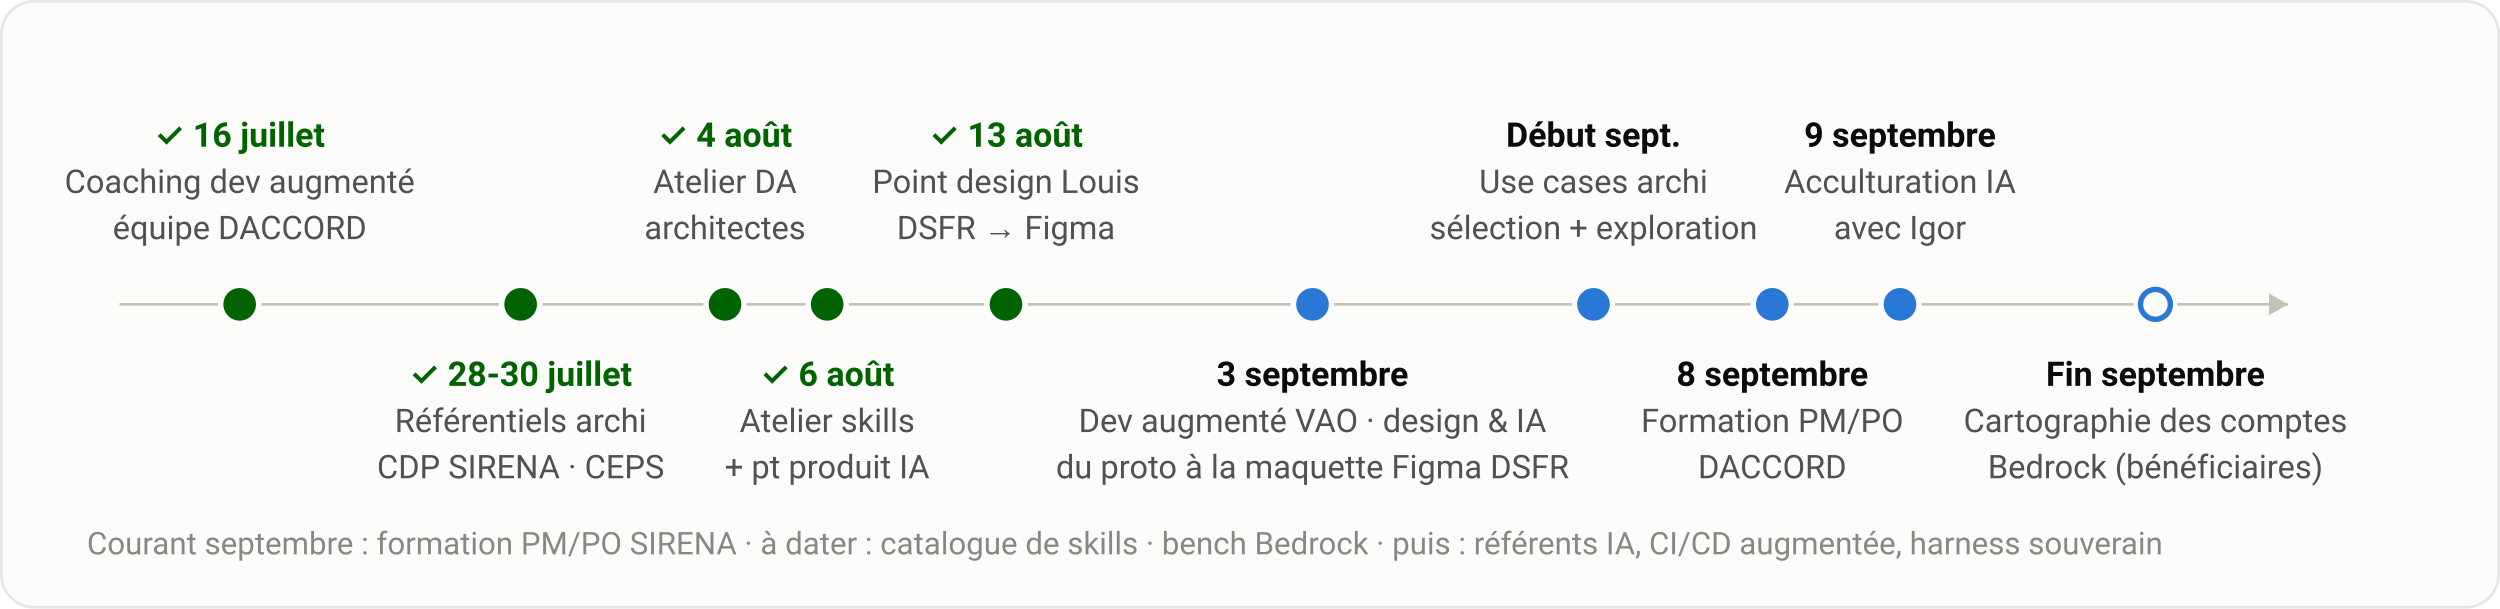
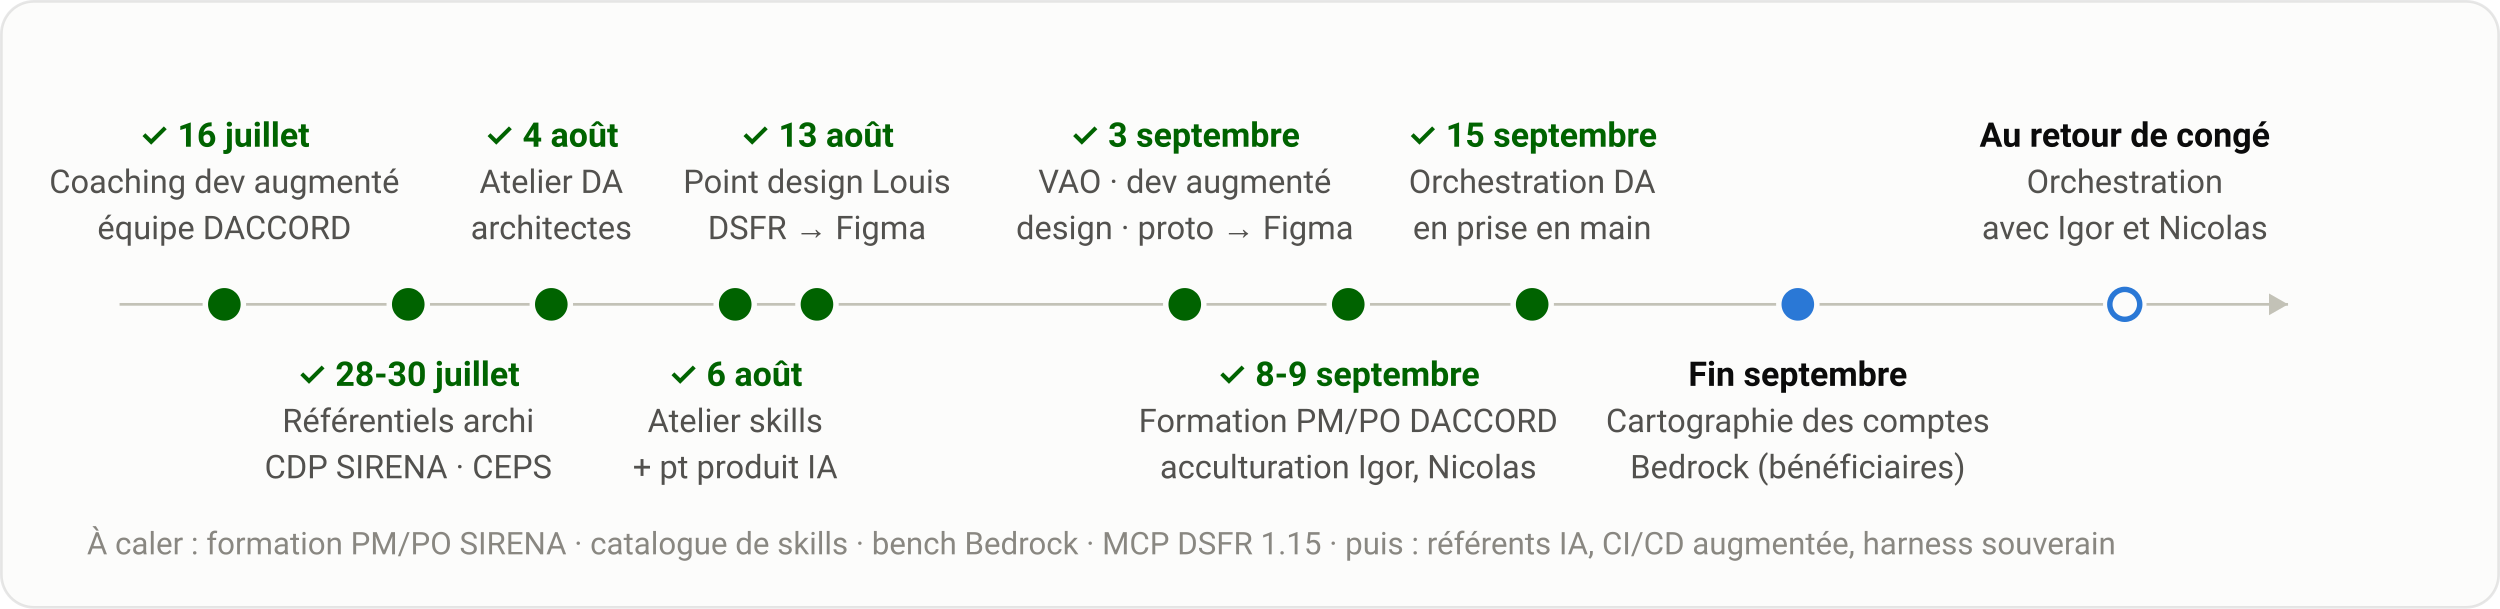
<svg xmlns="http://www.w3.org/2000/svg" width="920" height="224" viewBox="0 0 920 224" font-family="-apple-system,'Segoe UI',system-ui,Roboto,'Helvetica Neue',Arial,sans-serif">
  <rect x="0.5" y="0.5" width="919" height="223" rx="12" fill="#fcfcfb" stroke="rgba(11,11,11,0.10)" />
  <line x1="44" y1="112" x2="842" y2="112" stroke="#c3c2b7" stroke-width="1" />
  <path d="M842,112 l-7,-4 v8 z" fill="#c3c2b7" />
-   <circle cx="88.2" cy="112" r="8" fill="#fcfcfb" />
-   <circle cx="88.2" cy="112" r="6" fill="#006300" />
-   <text x="88.2" y="54" font-size="12.5" fill="#006300" font-weight="600" text-anchor="middle">✓ 16 juillet</text>
-   <text x="88.2" y="71" font-size="12" fill="#52514e" font-weight="normal" text-anchor="middle">Coaching dev augmenté</text>
-   <text x="88.2" y="88" font-size="12" fill="#52514e" font-weight="normal" text-anchor="middle">équipe DACCORD</text>
-   <circle cx="191.6" cy="112" r="8" fill="#fcfcfb" />
-   <circle cx="191.6" cy="112" r="6" fill="#006300" />
-   <text x="191.6" y="142" font-size="12.5" fill="#006300" font-weight="600" text-anchor="middle">✓ 28-30 juillet</text>
-   <text x="191.6" y="159" font-size="12" fill="#52514e" font-weight="normal" text-anchor="middle">Référentiels archi</text>
-   <text x="191.6" y="176" font-size="12" fill="#52514e" font-weight="normal" text-anchor="middle">CDP SIRENA · CEPS</text>
-   <circle cx="266.8" cy="112" r="8" fill="#fcfcfb" />
-   <circle cx="266.8" cy="112" r="6" fill="#006300" />
-   <text x="266.8" y="54" font-size="12.5" fill="#006300" font-weight="600" text-anchor="middle">✓ 4 août</text>
-   <text x="266.8" y="71" font-size="12" fill="#52514e" font-weight="normal" text-anchor="middle">Atelier DA</text>
-   <text x="266.8" y="88" font-size="12" fill="#52514e" font-weight="normal" text-anchor="middle">architectes</text>
-   <circle cx="304.4" cy="112" r="8" fill="#fcfcfb" />
-   <circle cx="304.4" cy="112" r="6" fill="#006300" />
-   <text x="304.4" y="142" font-size="12.5" fill="#006300" font-weight="600" text-anchor="middle">✓ 6 août</text>
-   <text x="304.4" y="159" font-size="12" fill="#52514e" font-weight="normal" text-anchor="middle">Atelier skills</text>
-   <text x="304.4" y="176" font-size="12" fill="#52514e" font-weight="normal" text-anchor="middle">+ pt produit IA</text>
-   <circle cx="370.2" cy="112" r="8" fill="#fcfcfb" />
-   <circle cx="370.2" cy="112" r="6" fill="#006300" />
-   <text x="370.2" y="54" font-size="12.5" fill="#006300" font-weight="600" text-anchor="middle">✓ 13 août</text>
-   <text x="370.2" y="71" font-size="12" fill="#52514e" font-weight="normal" text-anchor="middle">Point design Louis</text>
-   <text x="370.2" y="88" font-size="12" fill="#52514e" font-weight="normal" text-anchor="middle">DSFR → Figma</text>
-   <circle cx="483.0" cy="112" r="8" fill="#fcfcfb" />
-   <circle cx="483.0" cy="112" r="6" fill="#2a78d6" />
-   <text x="483.0" y="142" font-size="12.5" fill="#0b0b0b" font-weight="600" text-anchor="middle">3 septembre</text>
-   <text x="483.0" y="159" font-size="12" fill="#52514e" font-weight="normal" text-anchor="middle">Dev augmenté VAO · design &amp; IA</text>
-   <text x="483.0" y="176" font-size="12" fill="#52514e" font-weight="normal" text-anchor="middle">du proto à la maquette Figma DSFR</text>
-   <circle cx="586.4" cy="112" r="8" fill="#fcfcfb" />
-   <circle cx="586.4" cy="112" r="6" fill="#2a78d6" />
-   <text x="586.4" y="54" font-size="12.5" fill="#0b0b0b" font-weight="600" text-anchor="middle">Début sept.</text>
-   <text x="586.4" y="71" font-size="12" fill="#52514e" font-weight="normal" text-anchor="middle">Use cases archi</text>
-   <text x="586.4" y="88" font-size="12" fill="#52514e" font-weight="normal" text-anchor="middle">sélection + exploration</text>
-   <circle cx="652.2" cy="112" r="8" fill="#fcfcfb" />
-   <circle cx="652.2" cy="112" r="6" fill="#2a78d6" />
-   <text x="652.2" y="142" font-size="12.5" fill="#0b0b0b" font-weight="600" text-anchor="middle">8 septembre</text>
-   <text x="652.2" y="159" font-size="12" fill="#52514e" font-weight="normal" text-anchor="middle">Formation PM/PO</text>
-   <text x="652.2" y="176" font-size="12" fill="#52514e" font-weight="normal" text-anchor="middle">DACCORD</text>
-   <circle cx="699.2" cy="112" r="8" fill="#fcfcfb" />
-   <circle cx="699.2" cy="112" r="6" fill="#2a78d6" />
-   <text x="699.2" y="54" font-size="12.5" fill="#0b0b0b" font-weight="600" text-anchor="middle">9 septembre</text>
-   <text x="699.2" y="71" font-size="12" fill="#52514e" font-weight="normal" text-anchor="middle">Acculturation IA</text>
-   <text x="699.2" y="88" font-size="12" fill="#52514e" font-weight="normal" text-anchor="middle">avec Igor</text>
-   <circle cx="793.2" cy="112" r="8" fill="#fcfcfb" />
-   <circle cx="793.2" cy="112" r="5.5" fill="#fcfcfb" stroke="#2a78d6" stroke-width="2" />
-   <text x="793.2" y="142" font-size="12.5" fill="#0b0b0b" font-weight="600" text-anchor="middle">Fin septembre</text>
-   <text x="793.2" y="159" font-size="12" fill="#52514e" font-weight="normal" text-anchor="middle">Cartographie des comptes</text>
-   <text x="793.2" y="176" font-size="12" fill="#52514e" font-weight="normal" text-anchor="middle">Bedrock (bénéficiaires)</text>
-   <text x="32" y="204" font-size="11.5" fill="#898781" font-weight="normal" text-anchor="start">Courant septembre : formation PM/PO SIRENA · à dater : catalogue de skills · bench Bedrock · puis : référents IA, CI/CD augmentée, harness souverain</text>
+   <circle cx="82.56" cy="112" r="8" fill="#fcfcfb" />
+   <circle cx="82.56" cy="112" r="6" fill="#006300" />
+   <text x="82.56" y="54" font-size="12.5" fill="#006300" font-weight="600" text-anchor="middle">✓ 16 juillet</text>
+   <text x="82.56" y="71" font-size="12" fill="#52514e" font-weight="normal" text-anchor="middle">Coaching dev augmenté</text>
+   <text x="82.56" y="88" font-size="12" fill="#52514e" font-weight="normal" text-anchor="middle">équipe DACCORD</text>
+   <circle cx="150.24" cy="112" r="8" fill="#fcfcfb" />
+   <circle cx="150.24" cy="112" r="6" fill="#006300" />
+   <text x="150.24" y="142" font-size="12.5" fill="#006300" font-weight="600" text-anchor="middle">✓ 28-30 juillet</text>
+   <text x="150.24" y="159" font-size="12" fill="#52514e" font-weight="normal" text-anchor="middle">Référentiels archi</text>
+   <text x="150.24" y="176" font-size="12" fill="#52514e" font-weight="normal" text-anchor="middle">CDP SIRENA · CEPS</text>
+   <circle cx="202.88" cy="112" r="8" fill="#fcfcfb" />
+   <circle cx="202.88" cy="112" r="6" fill="#006300" />
+   <text x="202.88" y="54" font-size="12.5" fill="#006300" font-weight="600" text-anchor="middle">✓ 4 août</text>
+   <text x="202.88" y="71" font-size="12" fill="#52514e" font-weight="normal" text-anchor="middle">Atelier DA</text>
+   <text x="202.88" y="88" font-size="12" fill="#52514e" font-weight="normal" text-anchor="middle">architectes</text>
+   <circle cx="270.56" cy="112" r="8" fill="#fcfcfb" />
+   <circle cx="270.56" cy="112" r="6" fill="#006300" />
+   <text x="270.56" y="142" font-size="12.5" fill="#006300" font-weight="600" text-anchor="middle">✓ 6 août</text>
+   <text x="270.56" y="159" font-size="12" fill="#52514e" font-weight="normal" text-anchor="middle">Atelier skills</text>
+   <text x="270.56" y="176" font-size="12" fill="#52514e" font-weight="normal" text-anchor="middle">+ pt produit IA</text>
+   <circle cx="300.64" cy="112" r="8" fill="#fcfcfb" />
+   <circle cx="300.64" cy="112" r="6" fill="#006300" />
+   <text x="300.64" y="54" font-size="12.5" fill="#006300" font-weight="600" text-anchor="middle">✓ 13 août</text>
+   <text x="300.64" y="71" font-size="12" fill="#52514e" font-weight="normal" text-anchor="middle">Point design Louis</text>
+   <text x="300.64" y="88" font-size="12" fill="#52514e" font-weight="normal" text-anchor="middle">DSFR → Figma</text>
+   <circle cx="436.0" cy="112" r="8" fill="#fcfcfb" />
+   <circle cx="436.0" cy="112" r="6" fill="#006300" />
+   <text x="436.0" y="54" font-size="12.5" fill="#006300" font-weight="600" text-anchor="middle">✓ 3 septembre</text>
+   <text x="436.0" y="71" font-size="12" fill="#52514e" font-weight="normal" text-anchor="middle">VAO · dev augmenté</text>
+   <text x="436.0" y="88" font-size="12" fill="#52514e" font-weight="normal" text-anchor="middle">design · proto → Figma</text>
+   <circle cx="496.16" cy="112" r="8" fill="#fcfcfb" />
+   <circle cx="496.16" cy="112" r="6" fill="#006300" />
+   <text x="496.16" y="142" font-size="12.5" fill="#006300" font-weight="600" text-anchor="middle">✓ 8-9 septembre</text>
+   <text x="496.16" y="159" font-size="12" fill="#52514e" font-weight="normal" text-anchor="middle">Formation PM/PO DACCORD</text>
+   <text x="496.16" y="176" font-size="12" fill="#52514e" font-weight="normal" text-anchor="middle">acculturation Igor, Nicolas</text>
+   <circle cx="563.84" cy="112" r="8" fill="#fcfcfb" />
+   <circle cx="563.84" cy="112" r="6" fill="#006300" />
+   <text x="563.84" y="54" font-size="12.5" fill="#006300" font-weight="600" text-anchor="middle">✓ 15 septembre</text>
+   <text x="563.84" y="71" font-size="12" fill="#52514e" font-weight="normal" text-anchor="middle">Orchestration DA</text>
+   <text x="563.84" y="88" font-size="12" fill="#52514e" font-weight="normal" text-anchor="middle">en prise en main</text>
+   <circle cx="661.6" cy="112" r="8" fill="#fcfcfb" />
+   <circle cx="661.6" cy="112" r="6" fill="#2a78d6" />
+   <text x="661.6" y="142" font-size="12.5" fill="#0b0b0b" font-weight="600" text-anchor="middle">Fin septembre</text>
+   <text x="661.6" y="159" font-size="12" fill="#52514e" font-weight="normal" text-anchor="middle">Cartographie des comptes</text>
+   <text x="661.6" y="176" font-size="12" fill="#52514e" font-weight="normal" text-anchor="middle">Bedrock (bénéficiaires)</text>
+   <circle cx="781.92" cy="112" r="8" fill="#fcfcfb" />
+   <circle cx="781.92" cy="112" r="5.5" fill="#fcfcfb" stroke="#2a78d6" stroke-width="2" />
+   <text x="781.92" y="54" font-size="12.5" fill="#0b0b0b" font-weight="600" text-anchor="middle">Au retour de congé</text>
+   <text x="781.92" y="71" font-size="12" fill="#52514e" font-weight="normal" text-anchor="middle">Orchestration</text>
+   <text x="781.92" y="88" font-size="12" fill="#52514e" font-weight="normal" text-anchor="middle">avec Igor et Nicolas</text>
+   <text x="32" y="204" font-size="11.5" fill="#898781" font-weight="normal" text-anchor="start">À caler : formation PM/PO SIRENA · catalogue de skills · bench Bedrock · MCP DSFR 1.15 · puis : référents IA, CI/CD augmentée, harness souverain</text>
</svg>
